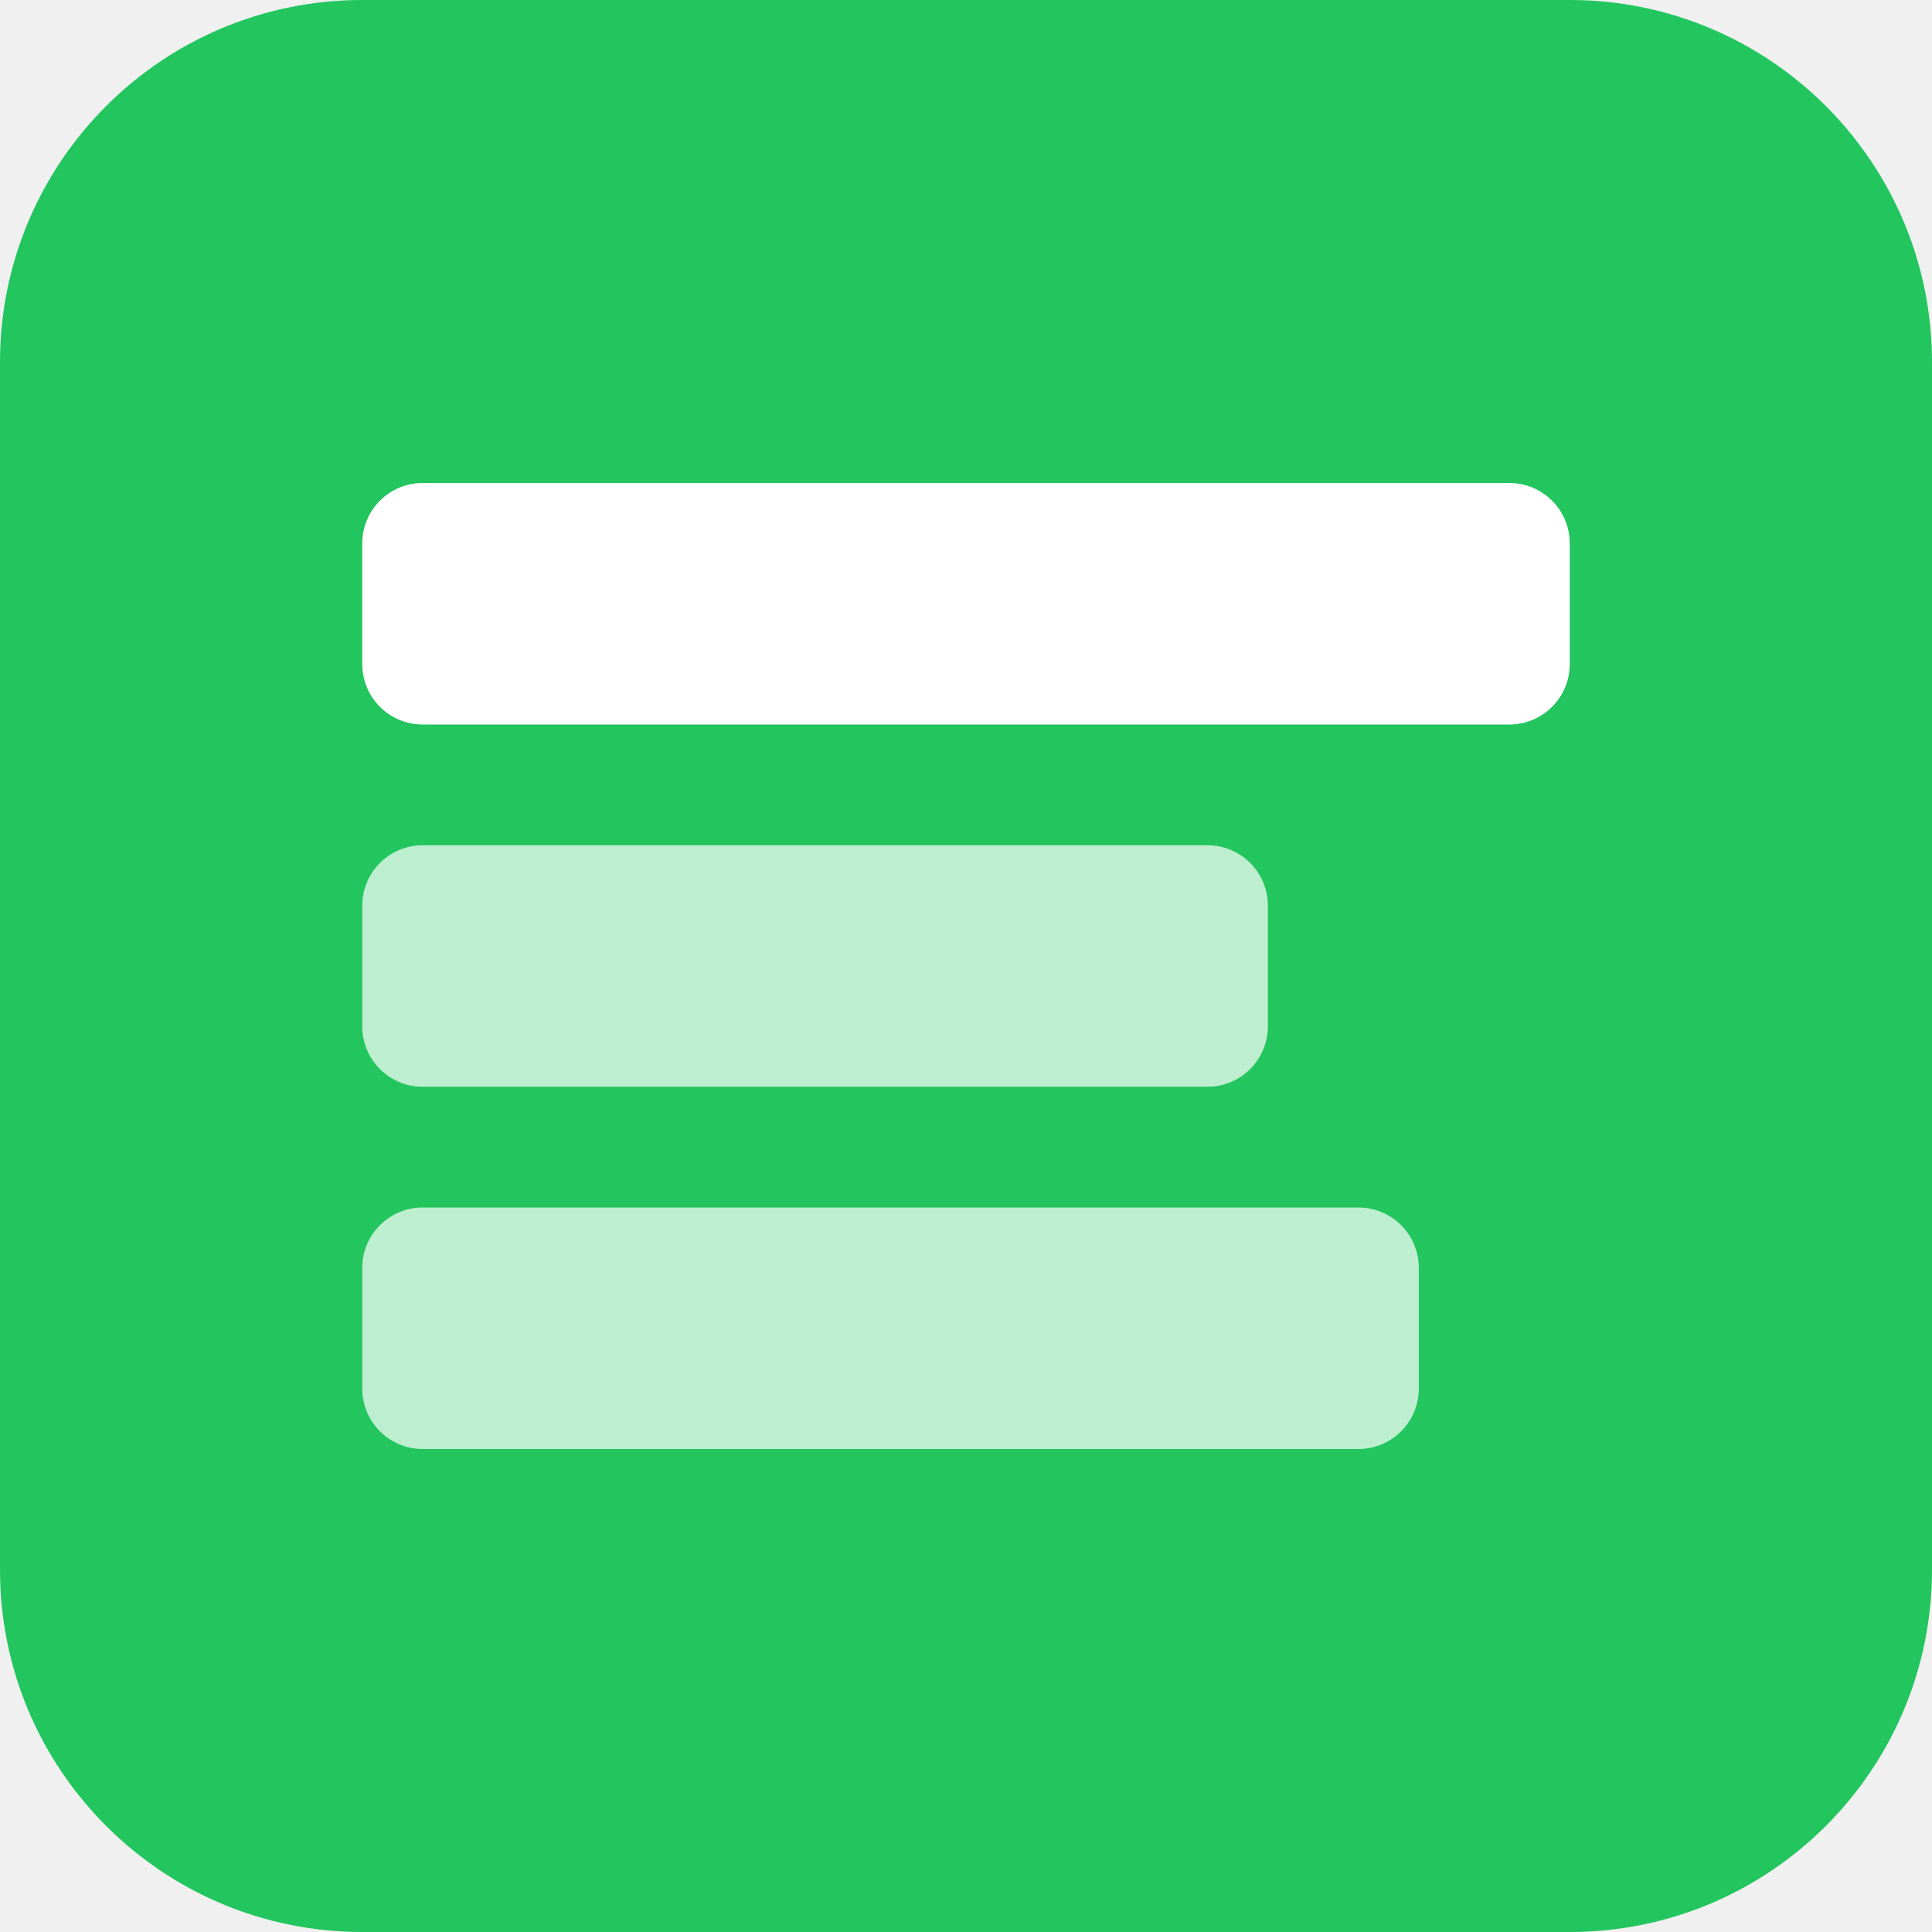
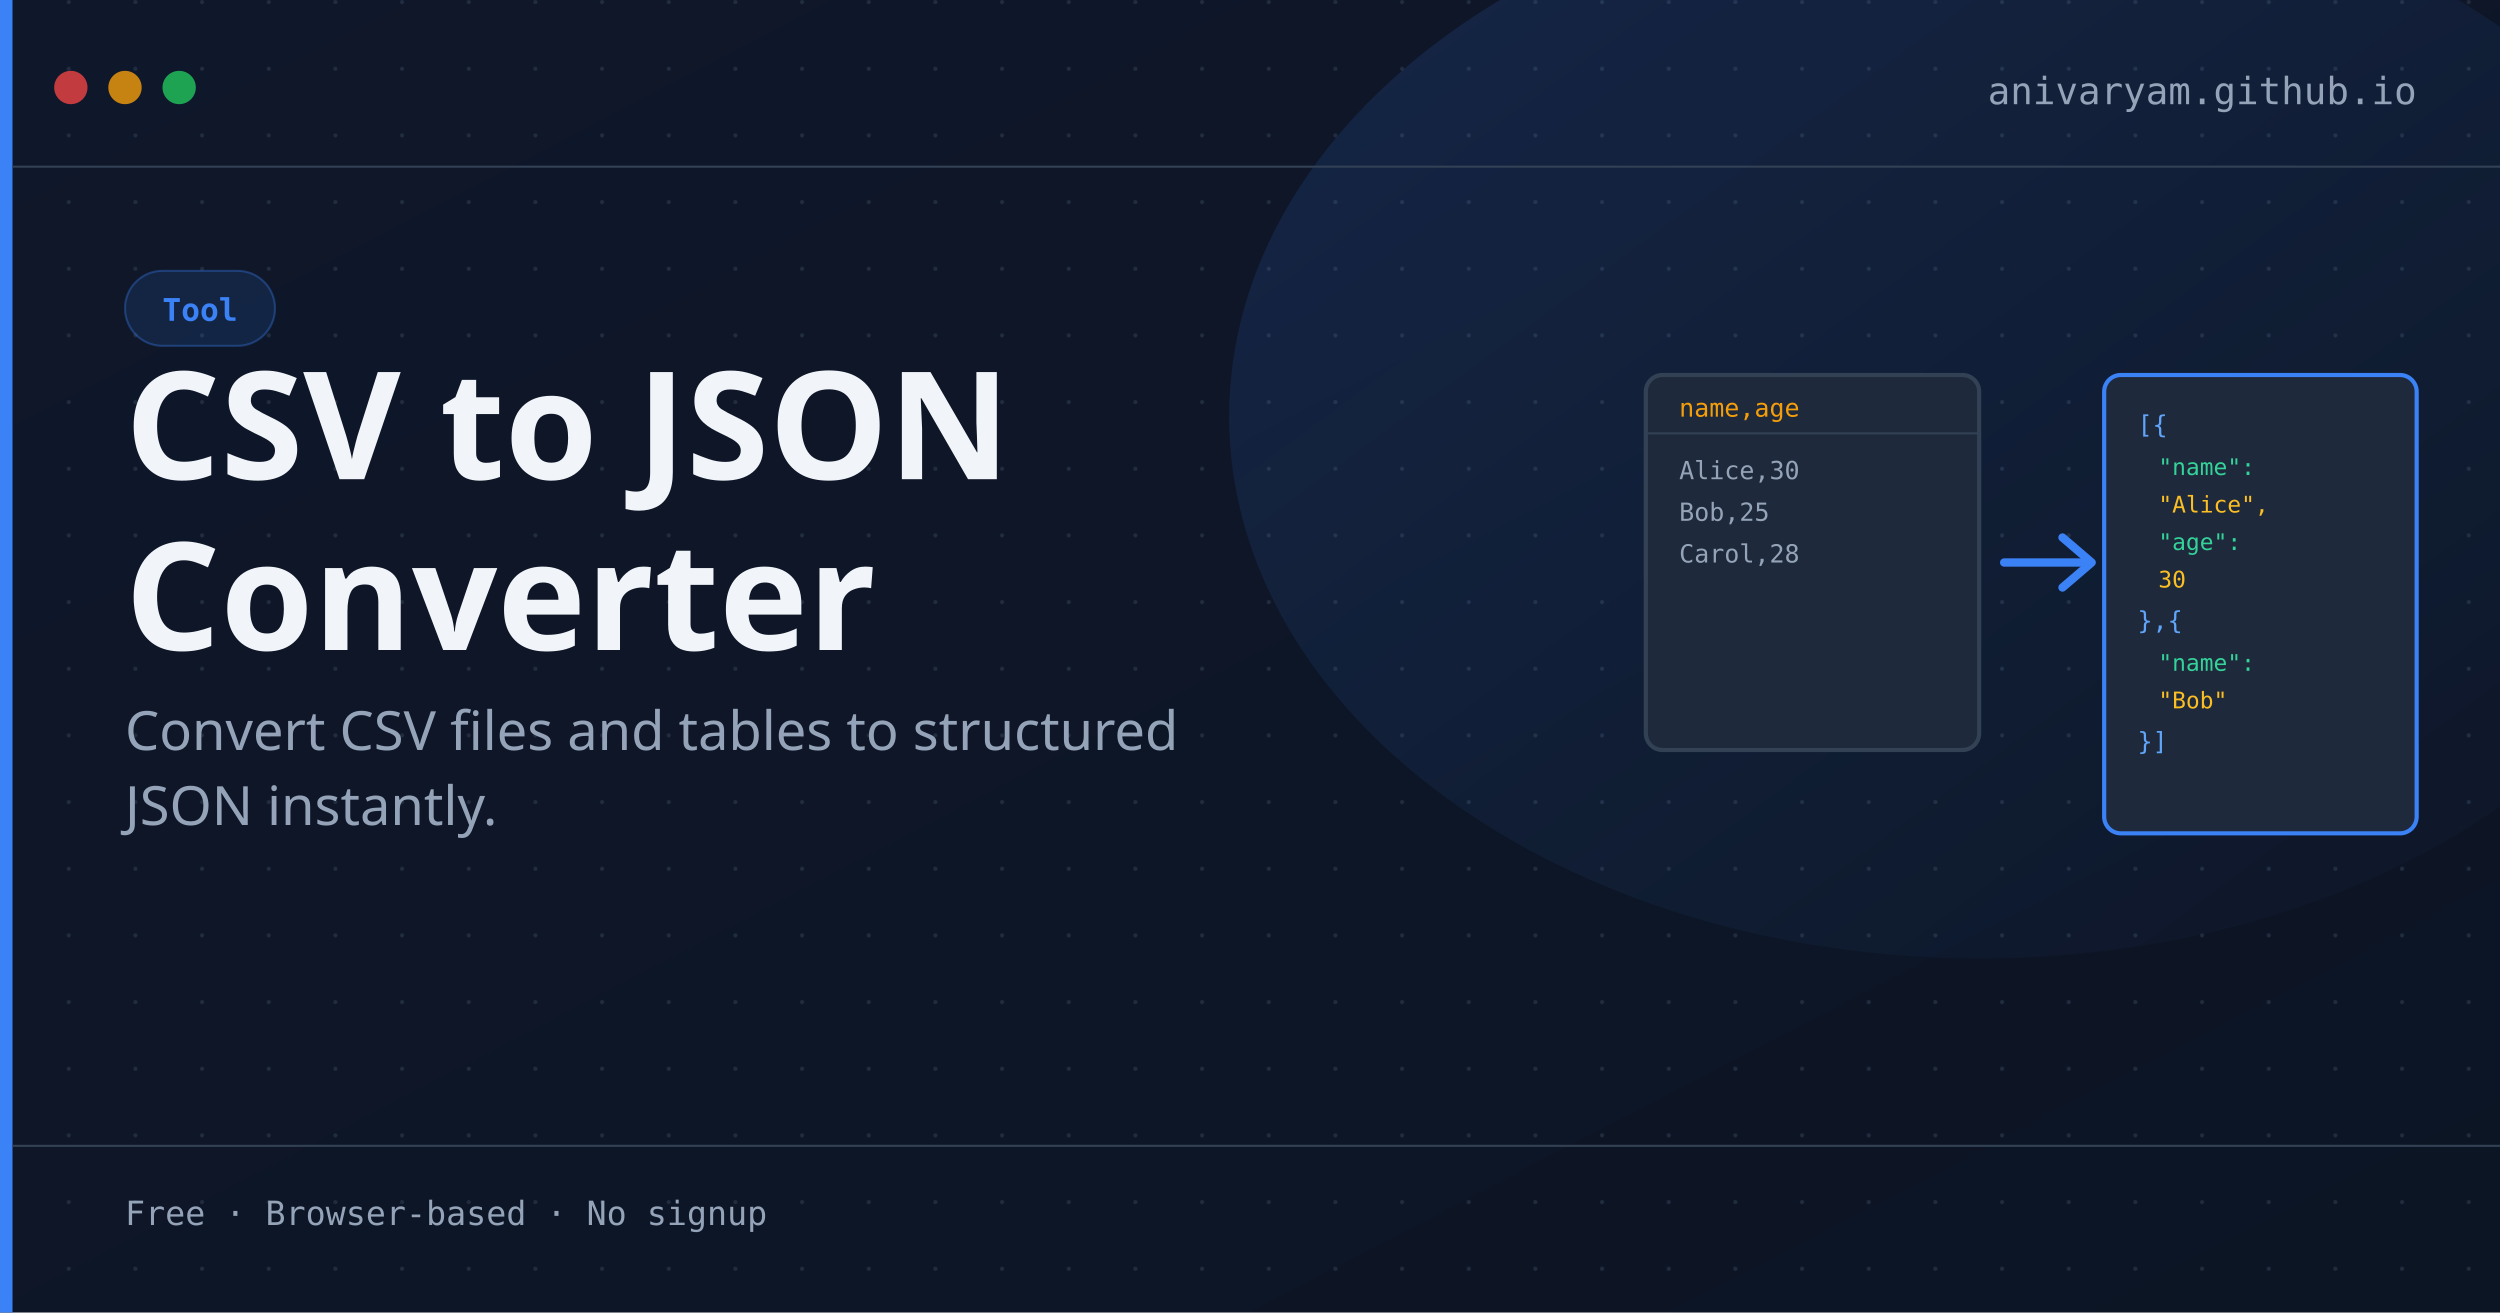
- <svg xmlns="http://www.w3.org/2000/svg" viewBox="0 0 64 64" fill="none">
-   <rect width="64" height="64" rx="12" fill="#22c55e" />
-   <rect x="12" y="16" width="40" height="8" rx="2" fill="white" />
-   <rect x="12" y="28" width="30" height="8" rx="2" fill="white" opacity="0.7" />
-   <rect x="12" y="40" width="35" height="8" rx="2" fill="white" opacity="0.7" />
+ <svg xmlns="http://www.w3.org/2000/svg" viewBox="0 0 1200 630" width="1200" height="630">
+   <defs>
+     <linearGradient id="bg" x1="0%" y1="0%" x2="100%" y2="100%">
+       <stop offset="0%" stop-color="#0f172a" />
+       <stop offset="100%" stop-color="#0c1524" />
+     </linearGradient>
+     <linearGradient id="glow" x1="0%" y1="0%" x2="100%" y2="100%">
+       <stop offset="0%" stop-color="#3b82f6" stop-opacity="0.15" />
+       <stop offset="100%" stop-color="#3b82f6" stop-opacity="0" />
+     </linearGradient>
+     <pattern id="dots" x="0" y="0" width="32" height="32" patternUnits="userSpaceOnUse">
+       <circle cx="1" cy="1" r="1" fill="#334155" opacity="0.5" />
+     </pattern>
+   </defs>
+   <rect width="1200" height="630" fill="url(#bg)" />
+   <rect width="1200" height="630" fill="url(#dots)" />
+   <ellipse cx="950" cy="200" rx="360" ry="260" fill="url(#glow)" />
+   <rect x="0" y="0" width="6" height="630" fill="#3b82f6" />
+   <line x1="6" y1="80" x2="1200" y2="80" stroke="#334155" stroke-width="1" />
+   <circle cx="34" cy="42" r="8" fill="#ef4444" opacity="0.8" />
+   <circle cx="60" cy="42" r="8" fill="#f59e0b" opacity="0.8" />
+   <circle cx="86" cy="42" r="8" fill="#22c55e" opacity="0.8" />
+   <text x="1160" y="50" font-family="monospace" font-size="18" fill="#94a3b8" text-anchor="end">anivaryam.github.io</text>
+   <rect x="60" y="130" width="72" height="36" rx="18" fill="#3b82f622" stroke="#3b82f655" stroke-width="1" />
+   <text x="96" y="154" font-family="monospace" font-size="15" font-weight="600" fill="#3b82f6" text-anchor="middle">Tool</text>
+   <text x="60" y="230" font-family="system-ui,sans-serif" font-size="72" font-weight="bold" fill="#f1f5f9">CSV to JSON</text>
+   <text x="60" y="312" font-family="system-ui,sans-serif" font-size="72" font-weight="bold" fill="#f1f5f9">Converter</text>
+   <text x="60" y="360" font-family="system-ui,sans-serif" font-size="26" font-weight="normal" fill="#94a3b8">Convert CSV files and tables to structured</text>
+   <text x="60" y="396" font-family="system-ui,sans-serif" font-size="26" font-weight="normal" fill="#94a3b8">JSON instantly.</text>
+   <line x1="6" y1="550" x2="1200" y2="550" stroke="#334155" stroke-width="1" />
+   <text x="60" y="588" font-family="monospace" font-size="16" fill="#94a3b8">Free · Browser-based · No signup</text>
+   <g transform="translate(780, 140)">
+     <rect x="10" y="40" width="160" height="180" rx="8" fill="#1e293b" stroke="#334155" stroke-width="2" />
+     <line x1="10" y1="68" x2="170" y2="68" stroke="#334155" stroke-width="1" />
+     <text x="26" y="60" font-family="monospace" font-size="12" fill="#f59e0b">name,age</text>
+     <text x="26" y="90" font-family="monospace" font-size="12" fill="#94a3b8">Alice,30</text>
+     <text x="26" y="110" font-family="monospace" font-size="12" fill="#94a3b8">Bob,25</text>
+     <text x="26" y="130" font-family="monospace" font-size="12" fill="#94a3b8">Carol,28</text>
+     <path d="M182 130 L222 130" stroke="#3b82f6" stroke-width="4" stroke-linecap="round" />
+     <path d="M210 118 L224 130 L210 142" stroke="#3b82f6" stroke-width="4" stroke-linecap="round" stroke-linejoin="round" fill="none" />
+     <rect x="230" y="40" width="150" height="220" rx="8" fill="#1e293b" stroke="#3b82f6" stroke-width="2" />
+     <text x="246" y="68" font-family="monospace" font-size="12" fill="#60a5fa">[{</text>
+     <text x="256" y="88" font-family="monospace" font-size="11" fill="#34d399">"name":</text>
+     <text x="256" y="106" font-family="monospace" font-size="11" fill="#fbbf24">"Alice",</text>
+     <text x="256" y="124" font-family="monospace" font-size="11" fill="#34d399">"age":</text>
+     <text x="256" y="142" font-family="monospace" font-size="11" fill="#fbbf24">30</text>
+     <text x="246" y="162" font-family="monospace" font-size="12" fill="#60a5fa">},{</text>
+     <text x="256" y="182" font-family="monospace" font-size="11" fill="#34d399">"name":</text>
+     <text x="256" y="200" font-family="monospace" font-size="11" fill="#fbbf24">"Bob"</text>
+     <text x="246" y="220" font-family="monospace" font-size="12" fill="#60a5fa">}]</text>
+   </g>
</svg>
